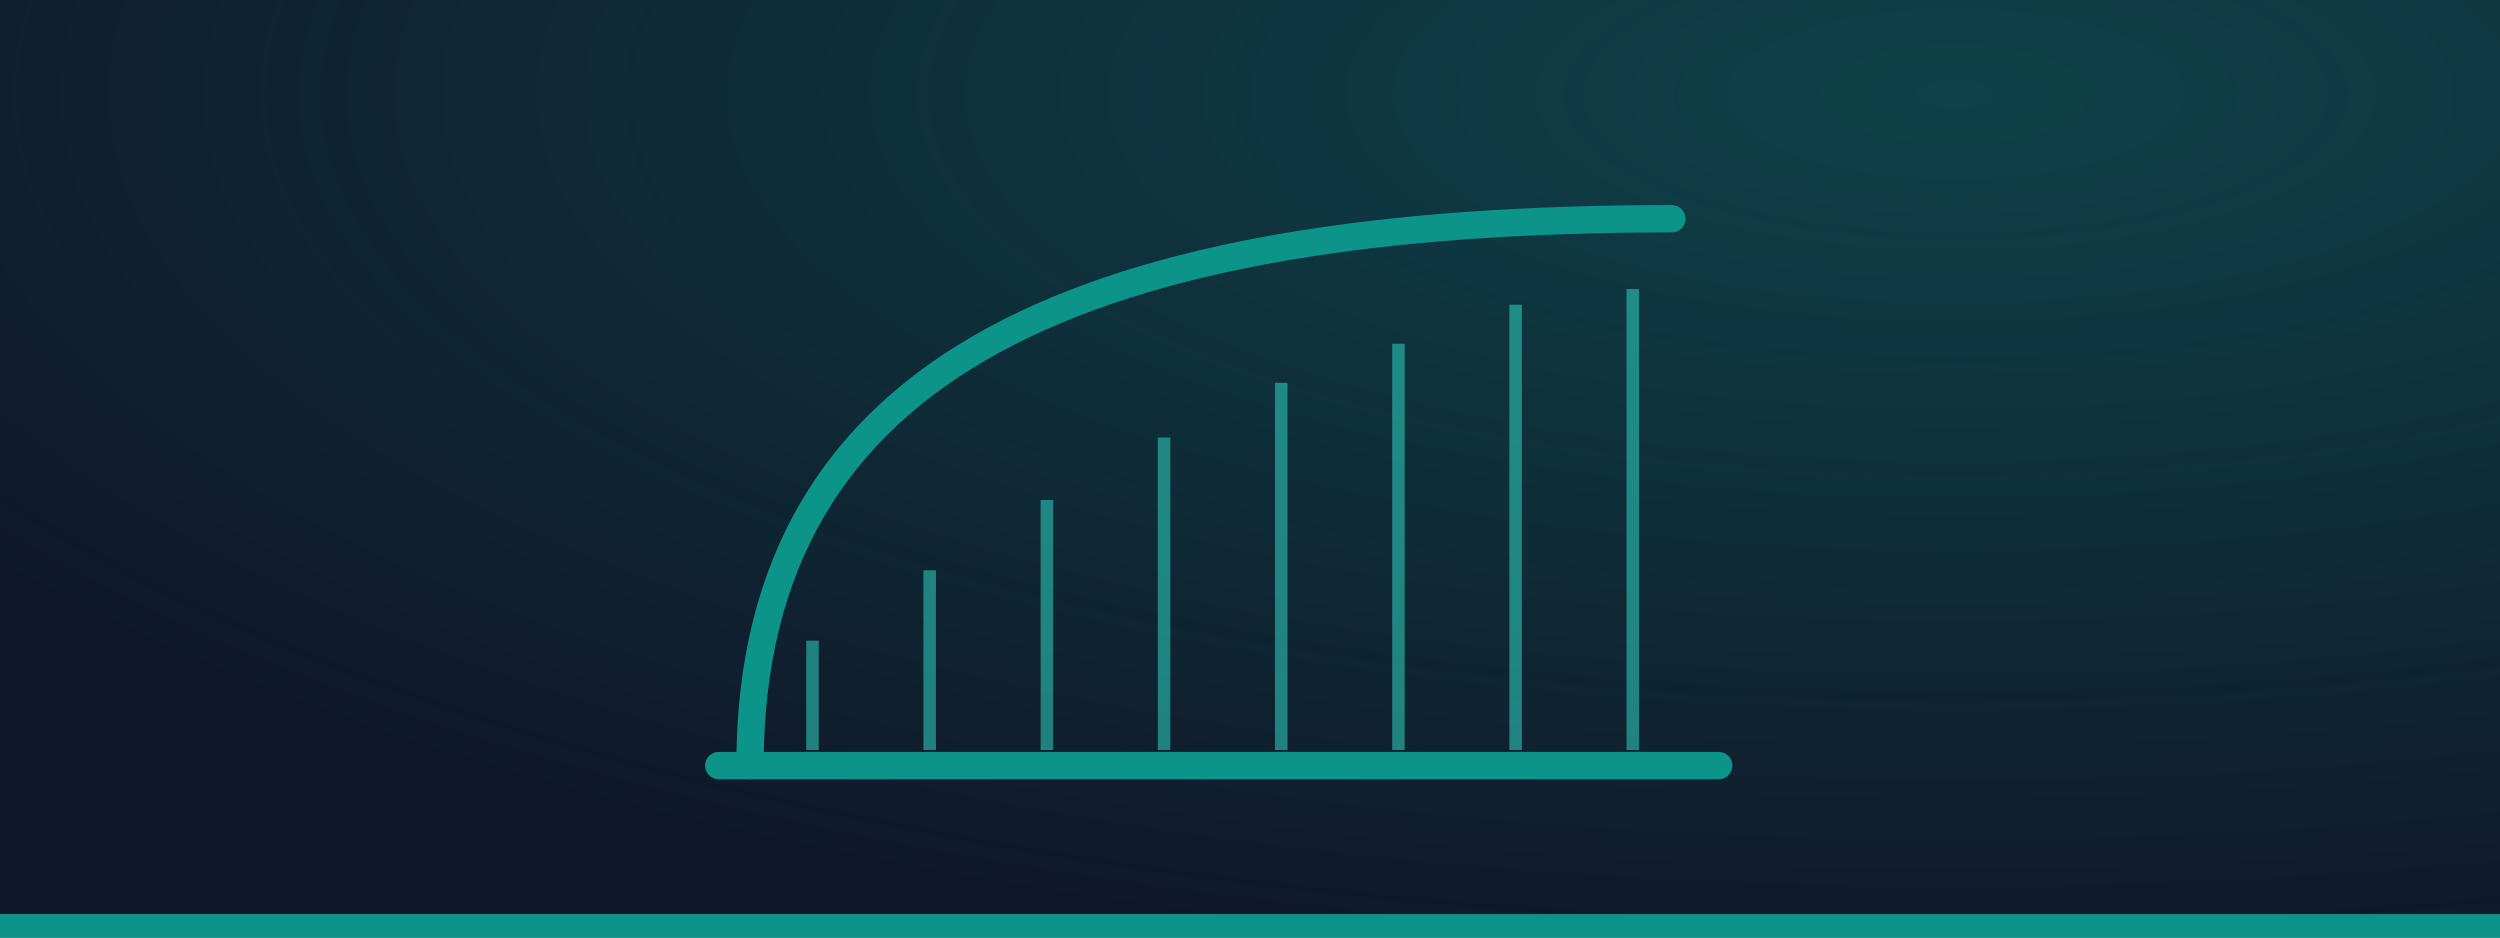
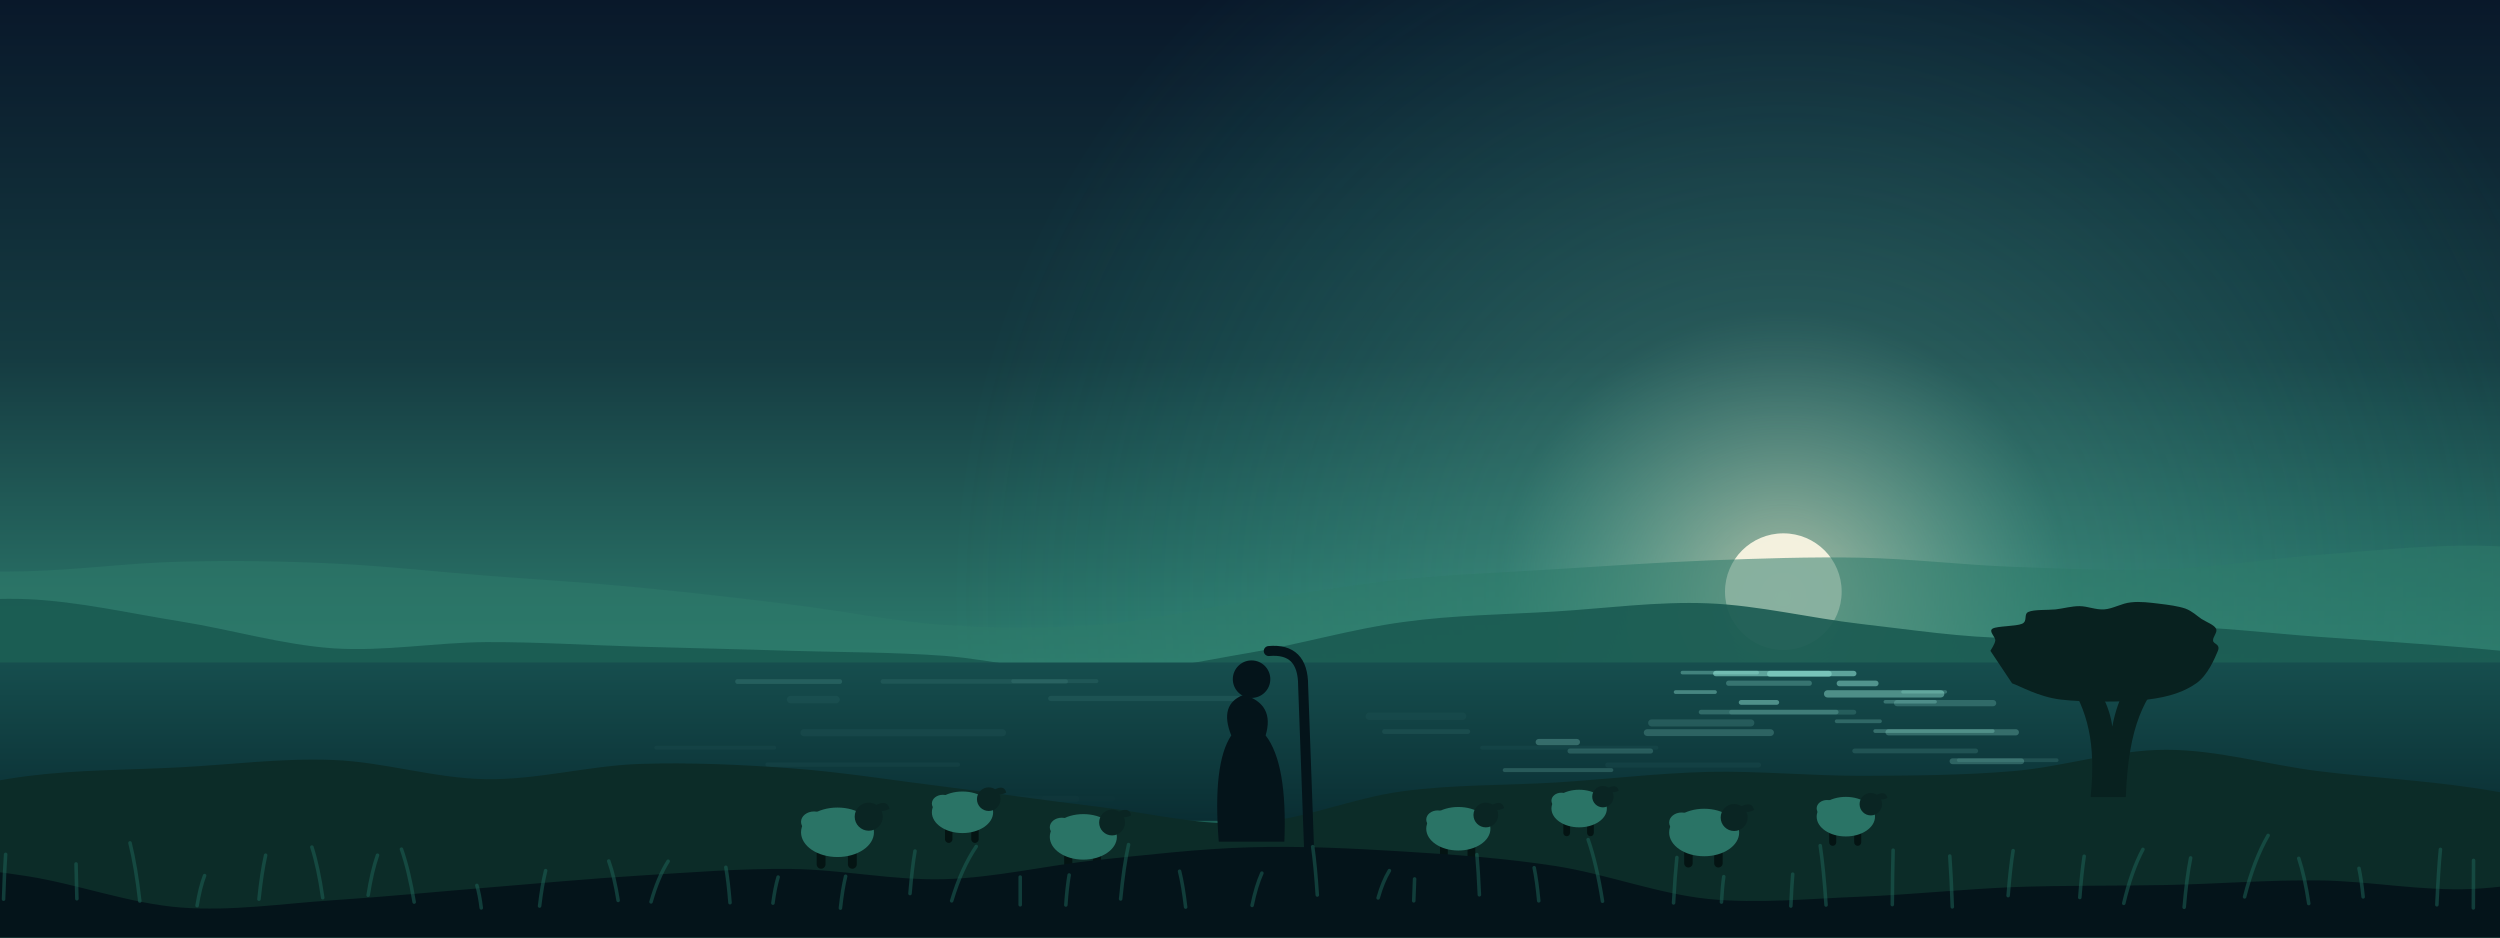
- <svg xmlns="http://www.w3.org/2000/svg" viewBox="0 0 320 120" width="320" height="120" preserveAspectRatio="xMidYMid slice">
+ <svg xmlns="http://www.w3.org/2000/svg" viewBox="0 0 1200 450" width="1200" height="450" preserveAspectRatio="xMidYMid slice">
  <defs>
-     <radialGradient id="g" cx="0.78" cy="0.1" r="0.95">
-       <stop offset="0" stop-color="#0D9488" stop-opacity="0.34" />
-       <stop offset="1" stop-color="#0D9488" stop-opacity="0" />
+     <linearGradient id="g1" x1="0" y1="0" x2="0" y2="450" gradientUnits="userSpaceOnUse">
+       <stop offset="0" stop-color="#09182A" />
+       <stop offset="0.38" stop-color="#153B41" />
+       <stop offset="0.7" stop-color="#2C7A6C" />
+       <stop offset="1" stop-color="#7CC0A2" />
+     </linearGradient>
+     <radialGradient id="g2" cx="856" cy="286" r="400" gradientUnits="userSpaceOnUse">
+       <stop offset="0" stop-color="#FFF0D2" stop-opacity="0.62" />
+       <stop offset="0.34" stop-color="#6FD5BB" stop-opacity="0.2" />
+       <stop offset="1" stop-color="#2DD4BF" stop-opacity="0" />
    </radialGradient>
+     <linearGradient id="g3" x1="0" y1="318" x2="0" y2="394" gradientUnits="userSpaceOnUse">
+       <stop offset="0" stop-color="#164E4E" />
+       <stop offset="1" stop-color="#0A2E33" />
+     </linearGradient>
  </defs>
-   <rect width="320" height="120" fill="#0F172A" />
-   <rect width="320" height="120" fill="url(#g)" />
-   <path d="M96 98C96 46 140 28 214 28" fill="none" stroke="#0D9488" stroke-width="3.5" stroke-linecap="round" />
-   <line x1="92" y1="98" x2="220" y2="98" stroke="#0D9488" stroke-width="3.5" stroke-linecap="round" />
-   <g stroke="#2DD4BF" stroke-width="1.6" opacity="0.55">
-     <line x1="104" y1="82" x2="104" y2="96" />
-     <line x1="119" y1="73" x2="119" y2="96" />
-     <line x1="134" y1="64" x2="134" y2="96" />
-     <line x1="149" y1="56" x2="149" y2="96" />
-     <line x1="164" y1="49" x2="164" y2="96" />
-     <line x1="179" y1="44" x2="179" y2="96" />
-     <line x1="194" y1="39" x2="194" y2="96" />
-     <line x1="209" y1="37" x2="209" y2="96" />
+   <rect width="1200" height="450" fill="url(#g1)" />
+   <rect width="1200" height="450" fill="url(#g2)" />
+   <circle cx="856" cy="284" r="28" fill="#FFF8E6" opacity="0.9" />
+   <path d="M-60 273.3C-47.8 273.4 -11.1 274.8 13.3 274.2C37.8 273.5 62.2 270.2 86.7 269.6C111.1 269 135.6 269.3 160 270.5C184.4 271.6 208.9 274.4 233.3 276.3C257.8 278.2 282.2 279.6 306.7 282C331.1 284.3 355.6 287.2 380 290.2C404.4 293.2 428.9 298.3 453.3 300C477.8 301.6 502.2 301.8 526.7 299.9C551.1 298 575.6 292.1 600 288.5C624.4 284.9 648.9 280.7 673.3 278.1C697.8 275.6 722.2 274.8 746.7 273.2C771.1 271.7 795.6 270 820 269C844.4 268.1 868.9 267.2 893.3 267.7C917.8 268.2 942.2 271.2 966.7 272.1C991.1 273 1015.6 274.1 1040 273.2C1064.4 272.2 1088.9 268.2 1113.3 266.3C1137.8 264.4 1162.2 261.8 1186.7 261.9C1211.1 262 1247.8 266 1260 266.8L1260 490L-60 490Z" fill="#2D7A69" opacity="0.55" />
+   <path d="M-60 291.7C-47.8 291 -11.1 286.5 13.3 287.6C37.8 288.7 62.2 294.4 86.7 298.3C111.1 302.2 135.6 309.5 160 311.2C184.4 312.8 208.9 308.4 233.3 308.2C257.8 308.1 282.2 309.7 306.7 310.4C331.1 311.1 355.6 311.6 380 312.4C404.4 313.1 428.9 313 453.3 314.8C477.8 316.7 502.2 323.6 526.7 323.3C551.1 323.1 575.6 317.4 600 313.3C624.4 309.2 648.9 301.9 673.3 298.6C697.8 295.2 722.2 295 746.7 293.5C771.1 292 795.6 288.6 820 289.6C844.4 290.6 868.9 296.7 893.3 299.5C917.8 302.3 942.2 306.1 966.7 306.3C991.1 306.5 1015.6 300.9 1040 300.8C1064.4 300.7 1088.9 304 1113.3 305.7C1137.8 307.4 1162.2 309 1186.7 311.1C1211.1 313.2 1247.8 317.1 1260 318.3L1260 490L-60 490Z" fill="#195A51" opacity="0.9" />
+   <rect x="0" y="318" width="1200" height="76" fill="url(#g3)" />
+   <g fill="#9BEEDF">
+     <rect x="848.2" y="322" width="31" height="2.9" rx="1.4" opacity="0.434" />
+     <rect x="806.7" y="322" width="37.6" height="1.7" rx="0.8" opacity="0.339" />
+     <rect x="822.3" y="322" width="68.8" height="2.6" rx="1.3" opacity="0.539" />
+     <rect x="881.6" y="326.7" width="20.1" height="2.7" rx="1.3" opacity="0.451" />
+     <rect x="828.5" y="326.7" width="41.2" height="2.5" rx="1.2" opacity="0.257" />
+     <rect x="803.4" y="331.3" width="20.7" height="1.8" rx="0.9" opacity="0.374" />
+     <rect x="875.5" y="331.3" width="57.8" height="3.5" rx="1.7" opacity="0.423" />
+     <rect x="912.6" y="331.3" width="22" height="1.6" rx="0.8" opacity="0.248" />
+     <rect x="834.6" y="336" width="19.4" height="2.3" rx="1.2" opacity="0.438" />
+     <rect x="904.1" y="336" width="25.6" height="1.7" rx="0.9" opacity="0.276" />
+     <rect x="909.1" y="336" width="49.1" height="3" rx="1.5" opacity="0.217" />
+     <rect x="830" y="340.7" width="61" height="2.3" rx="1.2" opacity="0.146" />
+     <rect x="815.4" y="340.7" width="67.1" height="2.2" rx="1.1" opacity="0.226" />
+     <rect x="791.1" y="345.3" width="51" height="3.4" rx="1.7" opacity="0.15" />
+     <rect x="880.7" y="345.3" width="22.6" height="1.8" rx="0.9" opacity="0.22" />
+     <rect x="905" y="350" width="64.1" height="3" rx="1.5" opacity="0.254" />
+     <rect x="789" y="350" width="62.5" height="3.3" rx="1.7" opacity="0.2" />
+     <rect x="899.2" y="350" width="58.2" height="1.8" rx="0.9" opacity="0.271" />
+     <rect x="737.1" y="354.7" width="21.3" height="3" rx="1.5" opacity="0.268" />
+     <rect x="889.1" y="359.3" width="60.4" height="2.3" rx="1.2" opacity="0.132" />
+     <rect x="752.4" y="359.3" width="41.1" height="2.4" rx="1.2" opacity="0.183" />
+     <rect x="935.8" y="364" width="35.8" height="2.8" rx="1.4" opacity="0.228" />
+     <rect x="939.3" y="364" width="48.8" height="1.8" rx="0.9" opacity="0.123" />
+     <rect x="721.3" y="368.7" width="53.1" height="1.9" rx="1" opacity="0.186" />
+     <rect x="794.4" y="373.3" width="22.9" height="2.5" rx="1.3" opacity="0.094" />
+     <rect x="945.4" y="373.3" width="25.6" height="2.2" rx="1.1" opacity="0.145" />
+     <rect x="855.6" y="373.3" width="29.9" height="1.6" rx="0.8" opacity="0.131" />
+     <rect x="911" y="378" width="50.1" height="1.7" rx="0.8" opacity="0.115" />
+     <rect x="719" y="378" width="38.2" height="3.2" rx="1.6" opacity="0.085" />
+     <rect x="929.1" y="382.7" width="36.9" height="1.4" rx="0.7" opacity="0.034" />
+     <rect x="959.2" y="382.7" width="32.2" height="2.7" rx="1.3" opacity="0.048" />
+     <rect x="795.3" y="382.7" width="28.3" height="3.5" rx="1.7" opacity="0.045" />
+     <rect x="838.8" y="387.3" width="21.2" height="1.7" rx="0.9" opacity="0.04" />
+     <rect x="714.9" y="387.3" width="39.3" height="3.4" rx="1.7" opacity="0.018" />
+     <rect x="883.3" y="387.3" width="44.8" height="1.5" rx="0.7" opacity="0.038" />
+     <rect x="829.8" y="392" width="42.8" height="2.8" rx="1.4" opacity="0" />
+     <rect x="656.5" y="392" width="43" height="2.6" rx="1.3" opacity="0" />
+     <rect x="686.2" y="392" width="37.4" height="3.3" rx="1.6" opacity="0" />
  </g>
-   <rect y="117" width="320" height="3" fill="#0D9488" />
+   <g fill="#9BEEDF">
+     <rect x="422.7" y="326" width="89.9" height="2.2" rx="1.1" opacity="0.075" />
+     <rect x="485.4" y="326" width="41.8" height="1.9" rx="0.9" opacity="0.075" />
+     <rect x="352.9" y="326" width="51.3" height="2.3" rx="1.1" opacity="0.127" />
+     <rect x="503.1" y="334" width="92.4" height="2.5" rx="1.3" opacity="0.074" />
+     <rect x="377.7" y="334" width="25.4" height="3.6" rx="1.8" opacity="0.045" />
+     <rect x="655.5" y="342" width="48.3" height="3.6" rx="1.8" opacity="0.032" />
+     <rect x="663.4" y="350" width="42.3" height="2.3" rx="1.2" opacity="0.067" />
+     <rect x="384.2" y="350" width="98.7" height="3.4" rx="1.7" opacity="0.044" />
+     <rect x="314.1" y="358" width="58.4" height="1.8" rx="0.9" opacity="0.032" />
+     <rect x="710.5" y="358" width="85.5" height="1.8" rx="0.9" opacity="0.039" />
+     <rect x="770.5" y="366" width="74.8" height="2.4" rx="1.2" opacity="0.042" />
+     <rect x="367.4" y="366" width="93.4" height="2" rx="1" opacity="0.036" />
+     <rect x="172.1" y="374" width="90.6" height="1.4" rx="0.7" opacity="0.032" />
+     <rect x="486" y="382" width="32" height="3.1" rx="1.5" opacity="0.015" />
+     <rect x="-34.2" y="382" width="64.2" height="1.7" rx="0.9" opacity="0.008" />
+     <rect x="499.9" y="382" width="35.3" height="2.8" rx="1.4" opacity="0.007" />
+     <rect x="-20.2" y="390" width="74.4" height="2.8" rx="1.4" opacity="0" />
+     <rect x="-6" y="390" width="68.5" height="2.2" rx="1.1" opacity="0" />
+   </g>
+   <path d="M-60 386.9C-47.8 384.5 -11.1 375.6 13.3 372.5C37.8 369.4 62.2 369.6 86.7 368.3C111.1 367 135.6 363.8 160 364.8C184.4 365.7 208.9 373.7 233.3 374C257.8 374.4 282.2 367.6 306.7 366.7C331.1 365.9 355.6 367 380 368.8C404.4 370.6 428.9 374.6 453.3 377.6C477.8 380.7 502.2 384.3 526.7 387.2C551.1 390.1 575.6 396.4 600 395.2C624.4 393.9 648.9 383 673.3 379.8C697.8 376.5 722.2 377.1 746.7 375.6C771.1 374.1 795.6 371.1 820 370.5C844.4 370 868.9 372.4 893.3 372.4C917.8 372.3 942.2 372.2 966.7 370.1C991.1 368 1015.6 359.8 1040 359.9C1064.4 359.9 1088.9 367.2 1113.3 370.2C1137.8 373.2 1162.2 374.5 1186.7 378.1C1211.1 381.7 1247.8 389.6 1260 391.9L1260 490L-60 490Z" fill="#0C2C28" />
+   <g>
+     <g transform="translate(402 402) scale(1.25)">
+       <rect x="-8" y="2" width="3.4" height="10" rx="1.7" fill="#041413" />
+       <rect x="4" y="2" width="3.4" height="10" rx="1.7" fill="#041413" />
+       <ellipse cx="0" cy="-2" rx="14" ry="9.5" fill="#2A7466" />
+       <ellipse cx="-9" cy="-6" rx="5" ry="4" fill="#2A7466" />
+       <circle cx="12" cy="-8" r="5.4" fill="#0A2523" />
+       <path d="M14 -12q5 -3 6 1q-4 2 -6 -1Z" fill="#0A2523" />
+     </g>
+     <g transform="translate(462 392) scale(1.05)">
+       <rect x="-8" y="2" width="3.4" height="10" rx="1.7" fill="#041413" />
+       <rect x="4" y="2" width="3.4" height="10" rx="1.7" fill="#041413" />
+       <ellipse cx="0" cy="-2" rx="14" ry="9.5" fill="#2A7466" />
+       <ellipse cx="-9" cy="-6" rx="5" ry="4" fill="#2A7466" />
+       <circle cx="12" cy="-8" r="5.4" fill="#0A2523" />
+       <path d="M14 -12q5 -3 6 1q-4 2 -6 -1Z" fill="#0A2523" />
+     </g>
+     <g transform="translate(520 404) scale(1.15)">
+       <rect x="-8" y="2" width="3.4" height="10" rx="1.7" fill="#041413" />
+       <rect x="4" y="2" width="3.4" height="10" rx="1.7" fill="#041413" />
+       <ellipse cx="0" cy="-2" rx="14" ry="9.5" fill="#2A7466" />
+       <ellipse cx="-9" cy="-6" rx="5" ry="4" fill="#2A7466" />
+       <circle cx="12" cy="-8" r="5.4" fill="#0A2523" />
+       <path d="M14 -12q5 -3 6 1q-4 2 -6 -1Z" fill="#0A2523" />
+     </g>
+     <g transform="translate(700 400) scale(1.1)">
+       <rect x="-8" y="2" width="3.4" height="10" rx="1.7" fill="#041413" />
+       <rect x="4" y="2" width="3.4" height="10" rx="1.7" fill="#041413" />
+       <ellipse cx="0" cy="-2" rx="14" ry="9.5" fill="#2A7466" />
+       <ellipse cx="-9" cy="-6" rx="5" ry="4" fill="#2A7466" />
+       <circle cx="12" cy="-8" r="5.4" fill="#0A2523" />
+       <path d="M14 -12q5 -3 6 1q-4 2 -6 -1Z" fill="#0A2523" />
+     </g>
+     <g transform="translate(758 390) scale(0.95)">
+       <rect x="-8" y="2" width="3.4" height="10" rx="1.7" fill="#041413" />
+       <rect x="4" y="2" width="3.4" height="10" rx="1.7" fill="#041413" />
+       <ellipse cx="0" cy="-2" rx="14" ry="9.5" fill="#2A7466" />
+       <ellipse cx="-9" cy="-6" rx="5" ry="4" fill="#2A7466" />
+       <circle cx="12" cy="-8" r="5.4" fill="#0A2523" />
+       <path d="M14 -12q5 -3 6 1q-4 2 -6 -1Z" fill="#0A2523" />
+     </g>
+     <g transform="translate(818 402) scale(1.2)">
+       <rect x="-8" y="2" width="3.4" height="10" rx="1.7" fill="#041413" />
+       <rect x="4" y="2" width="3.4" height="10" rx="1.7" fill="#041413" />
+       <ellipse cx="0" cy="-2" rx="14" ry="9.5" fill="#2A7466" />
+       <ellipse cx="-9" cy="-6" rx="5" ry="4" fill="#2A7466" />
+       <circle cx="12" cy="-8" r="5.4" fill="#0A2523" />
+       <path d="M14 -12q5 -3 6 1q-4 2 -6 -1Z" fill="#0A2523" />
+     </g>
+     <g transform="translate(886 394) scale(1)">
+       <rect x="-8" y="2" width="3.4" height="10" rx="1.7" fill="#041413" />
+       <rect x="4" y="2" width="3.4" height="10" rx="1.7" fill="#041413" />
+       <ellipse cx="0" cy="-2" rx="14" ry="9.5" fill="#2A7466" />
+       <ellipse cx="-9" cy="-6" rx="5" ry="4" fill="#2A7466" />
+       <circle cx="12" cy="-8" r="5.4" fill="#0A2523" />
+       <path d="M14 -12q5 -3 6 1q-4 2 -6 -1Z" fill="#0A2523" />
+     </g>
+   </g>
+   <g transform="translate(600 404) scale(1.5)">
+     <path d="M-10 0q-2 -25 4 -34q-4 -10 4 -13q10 3 7 13q7 9 6 34Z" fill="#04141A" />
+     <circle cx="0.5" cy="-52" r="6" fill="#04141A" />
+     <path d="M19 5L17 -50q0 -12 -11 -11" fill="none" stroke="#04141A" stroke-width="3.2" stroke-linecap="round" />
+   </g>
+   <g transform="translate(1010 380) scale(1.3)" fill="#08211F">
+     <path d="M-5 2c2 -20 -1 -32 -9 -44l7 -5c5 9 9 15 10 23c2 -11 7 -20 15 -27l6 6c-9 10 -15 20 -16 47Z" />
+     <path d="M-42 -52C-41.7 -52.6 -40.4 -54.4 -40.2 -55.8C-40.1 -57.2 -42.8 -59.2 -41.2 -60.2C-39.5 -61.2 -32.6 -61 -30.3 -62C-28.1 -63 -29.9 -65.6 -27.9 -66.4C-25.8 -67.3 -21 -67 -17.9 -67.3C-14.7 -67.7 -12.1 -68.5 -9.1 -68.5C-6.1 -68.5 -3.2 -67.1 0 -67.3C3.2 -67.5 6.5 -69.6 9.9 -69.9C13.3 -70.3 17 -69.8 20.3 -69.4C23.7 -69 27.4 -68.5 30 -67.6C32.6 -66.6 34 -65.1 35.9 -63.8C37.8 -62.6 40.6 -61.6 41.3 -60.2C42 -58.9 40.1 -57.2 40.2 -55.8C40.3 -54.4 43 -54.6 42 -52C40.9 -49.4 38.3 -43 34 -40C29.7 -37 24.3 -35 16 -34C7.7 -33 -7.7 -33 -16 -34C-24.3 -35 -31 -39 -34 -40Z" />
+   </g>
+   <path d="M-60 412.2C-47.8 413.6 -11.1 416.7 13.3 420.6C37.8 424.5 62.2 433.7 86.7 435.6C111.1 437.5 135.6 433.7 160 432.1C184.4 430.5 208.9 428.1 233.3 426.1C257.8 424.1 282.2 421.8 306.7 420.3C331.1 418.8 355.6 416.8 380 417.1C404.4 417.4 428.9 422.7 453.3 422C477.8 421.3 502.2 415.4 526.7 412.8C551.1 410.3 575.6 407.4 600 406.7C624.4 406 648.9 407.2 673.3 408.7C697.8 410.2 722.2 411.9 746.7 415.7C771.1 419.5 795.6 429 820 431.5C844.4 433.9 868.9 431.3 893.3 430.4C917.8 429.4 942.2 426.8 966.7 425.8C991.1 424.9 1015.6 425.3 1040 424.8C1064.4 424.3 1088.9 422.3 1113.3 422.6C1137.8 422.9 1162.2 427.8 1186.7 426.7C1211.1 425.6 1247.8 417.9 1260 416.1L1260 490L-60 490Z" fill="#04141A" />
+   <g fill="none" stroke="#1D6659" stroke-width="1.7" stroke-linecap="round" opacity="0.5">
+     <path d="M-26.4 433.3q0.3 -10.7 0.8 -17.8M1.7 431.6q0.4 -12.9 1 -21.5M36.9 431.4q-0.2 -10 -0.4 -16.7M67.1 432.5q-1.9 -16.7 -4.7 -27.9M94.6 434.7q1.4 -8.7 3.6 -14.4M124.3 431.6q1.3 -12.7 3.2 -21.1M154.9 430.9q-2.1 -14.6 -5.2 -24.3M176.7 429.7q1.8 -11.5 4.5 -19.2M198.8 433q-2.5 -15.2 -6.1 -25.4M231 435.8q-0.8 -6.5 -2.1 -10.8M259 434.9q1.2 -10.2 2.9 -17M296.7 432.2q-1.8 -11.4 -4.5 -18.9M312.5 432.9q3.3 -11.7 8.2 -19.5M350.4 433.3q-0.8 -10.2 -2 -17M371 433.5q1 -7.5 2.5 -12.5M403.4 435.9q1 -9.2 2.5 -15.3M436.8 428.9q1 -12.2 2.4 -20.4M456.8 432.4q4.7 -15.6 11.8 -26.1M489.7 434.3q0 -8 0 -13.3M511.6 434.4q0.6 -8.7 1.6 -14.4M537.9 431.5q1.5 -15.7 3.8 -26.1M569.1 435.4q-1.2 -10.3 -2.9 -17.2M601 434.6q1.9 -9.3 4.7 -15.5M632.3 429.6q-0.9 -13.9 -2.2 -23.2M661.5 431q2.2 -7.8 5.4 -13.1M678.6 432.4q0.2 -6.3 0.4 -10.5M710.1 429.5q-0.5 -11.6 -1.2 -19.3M738.6 432.4q-0.9 -9.6 -2.2 -15.9M769.2 432.6q-2.8 -17.8 -6.9 -29.6M803.3 433.4q0.7 -13.1 1.6 -21.8M826.3 433q0.4 -7.3 1.1 -12.2M859.6 434.9q0.4 -9.2 0.9 -15.3M876.5 434.4q-1.1 -17.1 -2.8 -28.5M908.3 434.2q0.1 -15.6 0.4 -26.1M937.1 435.3q-0.5 -14.6 -1.2 -24.4M963.9 429.9q1 -13 2.4 -21.6M998.3 430.8q0.9 -11.9 2.1 -19.8M1019.4 433.6q3.7 -15.6 9.2 -25.9M1048.4 435.5q1.2 -14.2 3.1 -23.7M1077.4 430.5q4.5 -17.7 11.3 -29.5M1108.2 433.7q-1.9 -13 -4.8 -21.7M1134.3 430.5q-0.8 -8.2 -2 -13.7M1169.7 434.3q0.7 -16 1.7 -26.6M1187.2 435.8q0.1 -13.7 0.1 -22.8" />
+   </g>
</svg>
